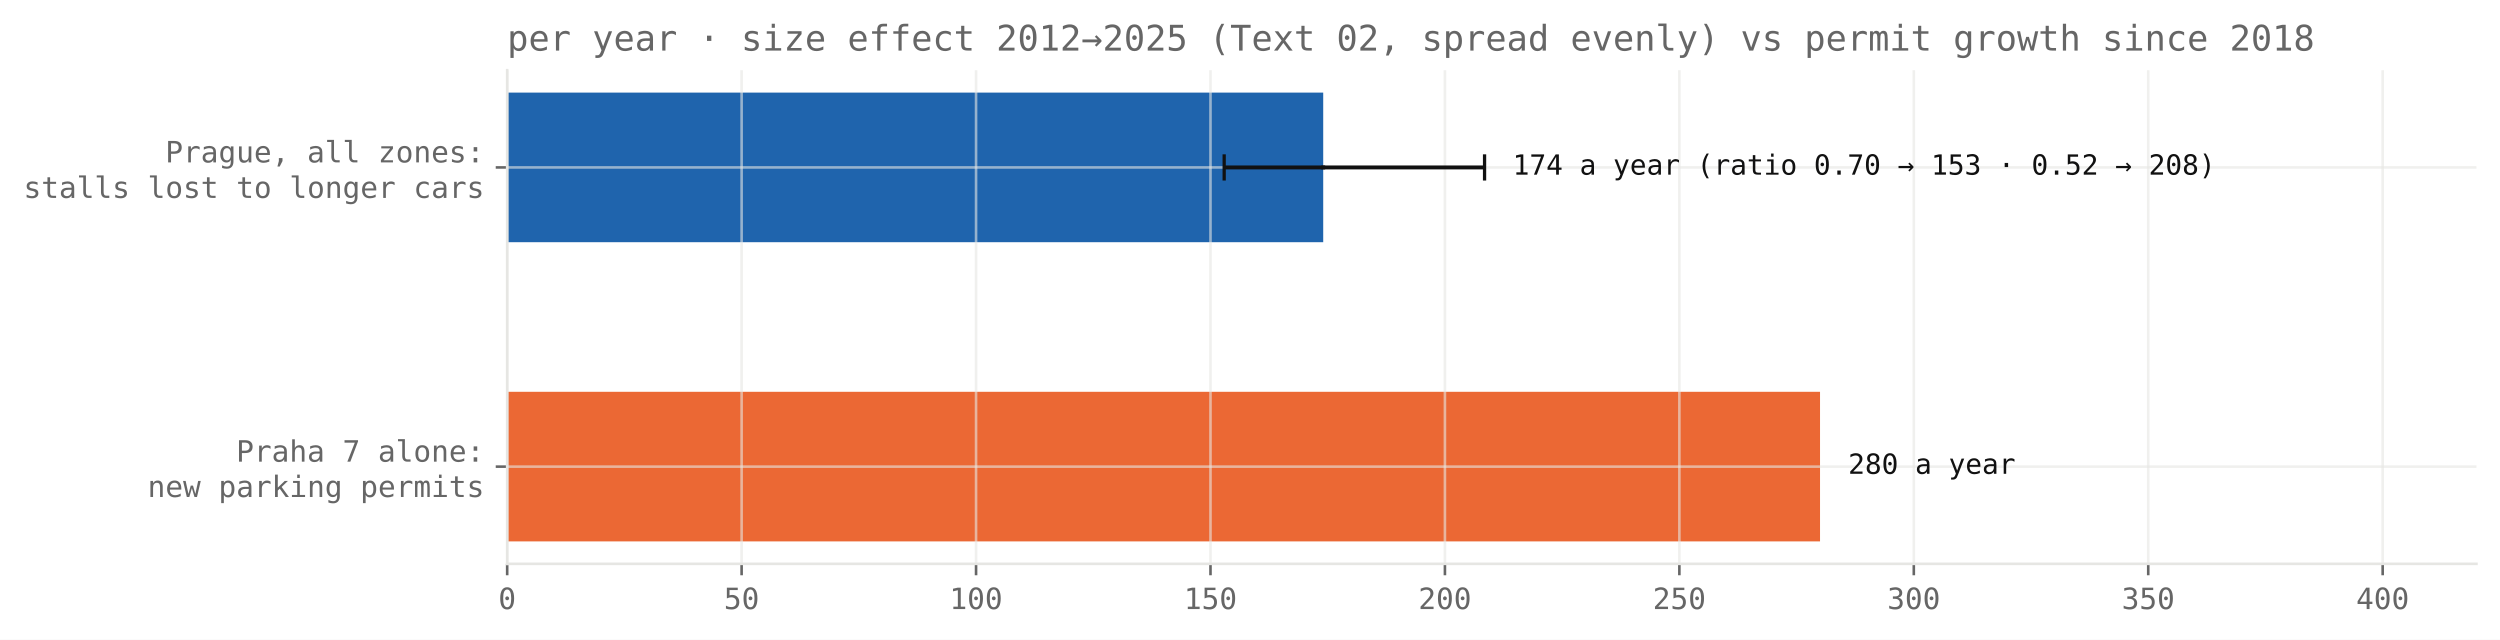
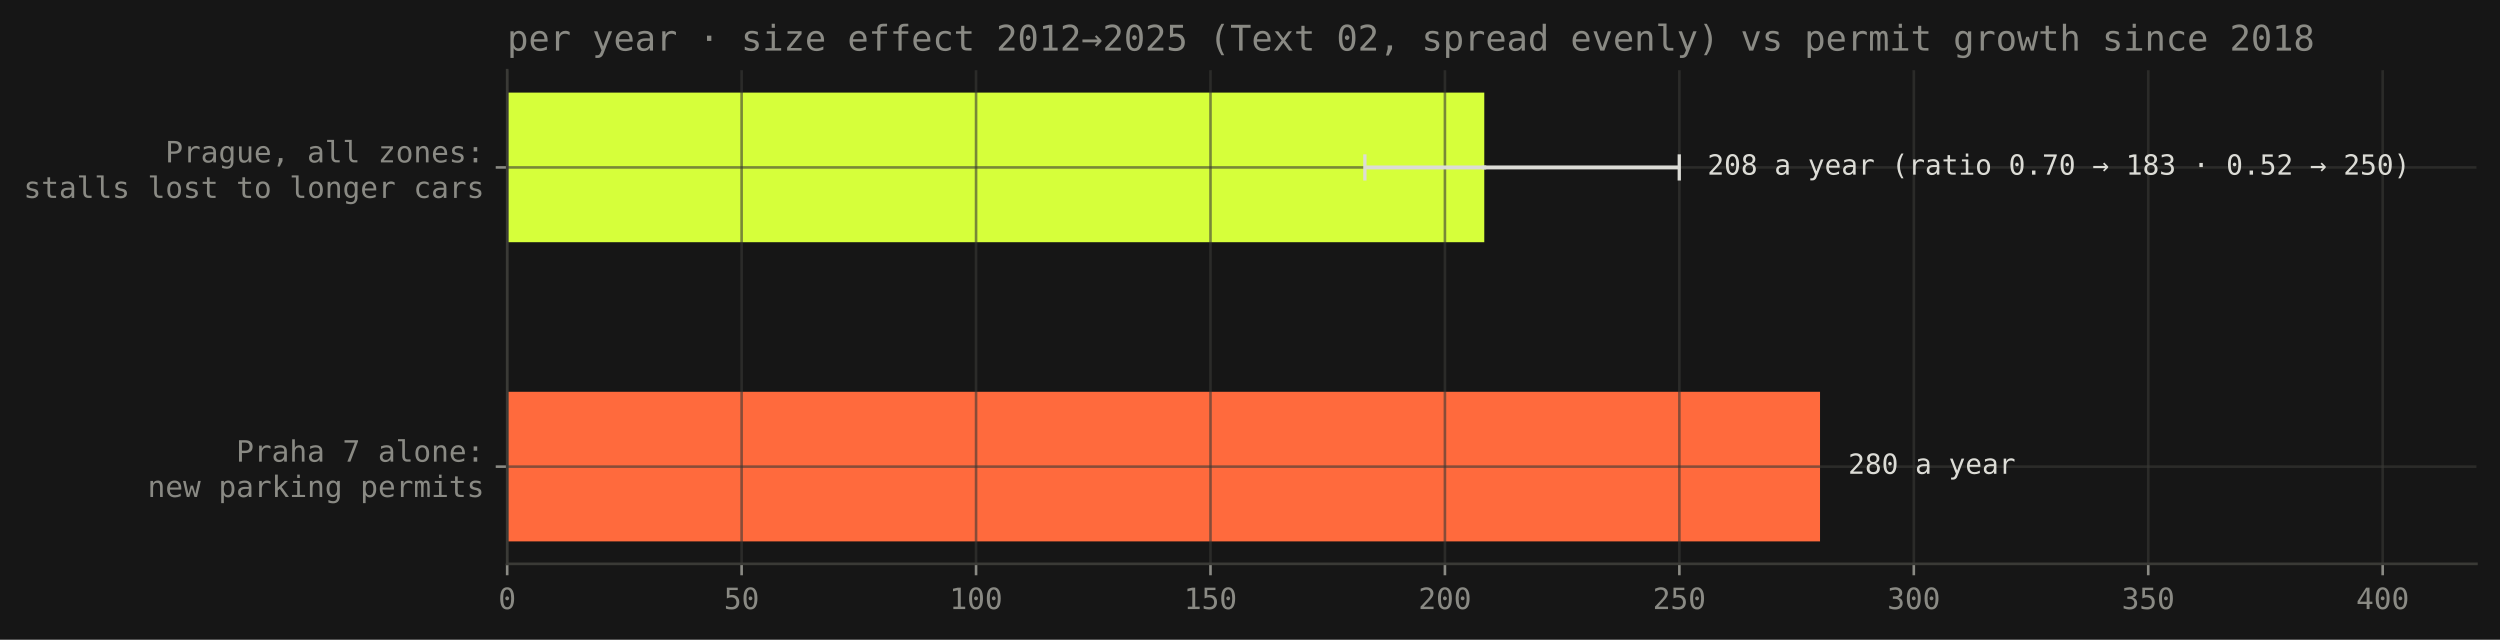
<svg xmlns="http://www.w3.org/2000/svg" xmlns:xlink="http://www.w3.org/1999/xlink" width="764.4pt" height="195.6pt" viewBox="0 0 764.4 195.6" version="1.1">
  <defs>
    <style type="text/css">*{stroke-linejoin: round; stroke-linecap: butt}</style>
  </defs>
  <g id="figure_1">
    <g id="patch_1">
-       <path d="M 0 195.6  L 764.4 195.6  L 764.4 0  L 0 0  z " style="fill: #ffffff" />
+       <path d="M 0 195.6  L 764.4 195.6  L 764.4 0  L 0 0  z " style="fill: #161616" />
    </g>
    <g id="axes_1">
      <g id="patch_2">
-         <path d="M 155.075 172.4  L 757.2 172.4  L 757.2 21.464  L 155.075 21.464  z " style="fill: #ffffff" />
+         <path d="M 155.075 172.4  L 757.2 172.4  L 757.2 21.464  L 155.075 21.464  z " style="fill: #161616" />
      </g>
      <g id="patch_3">
-         <path d="M 155.075 28.324  L 404.586 28.324  L 404.586 74.063  L 155.075 74.063  z " clip-path="url(#p555b2a4fce)" style="fill: #1f64ad" />
+         <path d="M 155.075 28.324  L 453.832 28.324  L 453.832 74.063  L 155.075 74.063  z " clip-path="url(#pb18f9bc1c2)" style="fill: #d6ff3a" />
      </g>
      <g id="patch_4">
-         <path d="M 155.075 119.801  L 556.491 119.801  L 556.491 165.539  L 155.075 165.539  z " clip-path="url(#p555b2a4fce)" style="fill: #eb6834" />
+         <path d="M 155.075 119.801  L 556.491 119.801  L 556.491 165.539  L 155.075 165.539  z " clip-path="url(#pb18f9bc1c2)" style="fill: #ff6a3d" />
      </g>
      <g id="matplotlib.axis_1">
        <g id="xtick_1">
          <g id="line2d_1">
-             <path d="M 155.075 172.4  L 155.075 21.464  " clip-path="url(#p555b2a4fce)" style="fill: none; stroke: #e6e6e3; stroke-opacity: 0.6; stroke-width: 0.8; stroke-linecap: square" />
+             <path d="M 155.075 172.4  L 155.075 21.464  " clip-path="url(#pb18f9bc1c2)" style="fill: none; stroke: #3a3a36; stroke-opacity: 0.6; stroke-width: 0.8; stroke-linecap: square" />
          </g>
          <g id="line2d_2">
            <defs>
-               <path id="m90e0a0b923" d="M 0 0  L 0 3.5  " style="stroke: #666666; stroke-width: 0.8" />
+               <path id="m7bd87a62b1" d="M 0 0  L 0 3.5  " style="stroke: #8a8a84; stroke-width: 0.8" />
            </defs>
            <g>
-               <use xlink:href="#m90e0a0b923" x="155.075" y="172.4" style="fill: #666666; stroke: #666666; stroke-width: 0.8" />
+               <use xlink:href="#m7bd87a62b1" x="155.075" y="172.4" style="fill: #8a8a84; stroke: #8a8a84; stroke-width: 0.8" />
            </g>
          </g>
          <g id="text_1">
-             <text style="font-size: 9px; font-family: 'DejaVu Sans Mono', 'Bitstream Vera Sans Mono', 'Computer Modern Typewriter', 'Andale Mono', 'Nimbus Mono L', 'Courier New', 'Courier', 'Fixed', 'Terminal', monospace; text-anchor: middle; fill: #666666" x="155.075" y="186.237" transform="rotate(-0 155.0753 186.2374)">0</text>
+             <text style="font-size: 9px; font-family: 'DejaVu Sans Mono', 'Bitstream Vera Sans Mono', 'Computer Modern Typewriter', 'Andale Mono', 'Nimbus Mono L', 'Courier New', 'Courier', 'Fixed', 'Terminal', monospace; text-anchor: middle; fill: #8a8a84" x="155.075" y="186.237" transform="rotate(-0 155.0753 186.2374)">0</text>
          </g>
        </g>
        <g id="xtick_2">
          <g id="line2d_3">
-             <path d="M 226.757 172.4  L 226.757 21.464  " clip-path="url(#p555b2a4fce)" style="fill: none; stroke: #e6e6e3; stroke-opacity: 0.6; stroke-width: 0.8; stroke-linecap: square" />
+             <path d="M 226.757 172.4  L 226.757 21.464  " clip-path="url(#pb18f9bc1c2)" style="fill: none; stroke: #3a3a36; stroke-opacity: 0.6; stroke-width: 0.8; stroke-linecap: square" />
          </g>
          <g id="line2d_4">
            <g>
-               <use xlink:href="#m90e0a0b923" x="226.757" y="172.4" style="fill: #666666; stroke: #666666; stroke-width: 0.8" />
+               <use xlink:href="#m7bd87a62b1" x="226.757" y="172.4" style="fill: #8a8a84; stroke: #8a8a84; stroke-width: 0.8" />
            </g>
          </g>
          <g id="text_2">
-             <text style="font-size: 9px; font-family: 'DejaVu Sans Mono', 'Bitstream Vera Sans Mono', 'Computer Modern Typewriter', 'Andale Mono', 'Nimbus Mono L', 'Courier New', 'Courier', 'Fixed', 'Terminal', monospace; text-anchor: middle; fill: #666666" x="226.757" y="186.237" transform="rotate(-0 226.7568 186.2374)">50</text>
+             <text style="font-size: 9px; font-family: 'DejaVu Sans Mono', 'Bitstream Vera Sans Mono', 'Computer Modern Typewriter', 'Andale Mono', 'Nimbus Mono L', 'Courier New', 'Courier', 'Fixed', 'Terminal', monospace; text-anchor: middle; fill: #8a8a84" x="226.757" y="186.237" transform="rotate(-0 226.7568 186.2374)">50</text>
          </g>
        </g>
        <g id="xtick_3">
          <g id="line2d_5">
-             <path d="M 298.438 172.4  L 298.438 21.464  " clip-path="url(#p555b2a4fce)" style="fill: none; stroke: #e6e6e3; stroke-opacity: 0.6; stroke-width: 0.8; stroke-linecap: square" />
+             <path d="M 298.438 172.4  L 298.438 21.464  " clip-path="url(#pb18f9bc1c2)" style="fill: none; stroke: #3a3a36; stroke-opacity: 0.6; stroke-width: 0.8; stroke-linecap: square" />
          </g>
          <g id="line2d_6">
            <g>
-               <use xlink:href="#m90e0a0b923" x="298.438" y="172.4" style="fill: #666666; stroke: #666666; stroke-width: 0.8" />
+               <use xlink:href="#m7bd87a62b1" x="298.438" y="172.4" style="fill: #8a8a84; stroke: #8a8a84; stroke-width: 0.8" />
            </g>
          </g>
          <g id="text_3">
-             <text style="font-size: 9px; font-family: 'DejaVu Sans Mono', 'Bitstream Vera Sans Mono', 'Computer Modern Typewriter', 'Andale Mono', 'Nimbus Mono L', 'Courier New', 'Courier', 'Fixed', 'Terminal', monospace; text-anchor: middle; fill: #666666" x="298.438" y="186.237" transform="rotate(-0 298.4382 186.2374)">100</text>
+             <text style="font-size: 9px; font-family: 'DejaVu Sans Mono', 'Bitstream Vera Sans Mono', 'Computer Modern Typewriter', 'Andale Mono', 'Nimbus Mono L', 'Courier New', 'Courier', 'Fixed', 'Terminal', monospace; text-anchor: middle; fill: #8a8a84" x="298.438" y="186.237" transform="rotate(-0 298.4382 186.2374)">100</text>
          </g>
        </g>
        <g id="xtick_4">
          <g id="line2d_7">
-             <path d="M 370.12 172.4  L 370.12 21.464  " clip-path="url(#p555b2a4fce)" style="fill: none; stroke: #e6e6e3; stroke-opacity: 0.6; stroke-width: 0.8; stroke-linecap: square" />
+             <path d="M 370.12 172.4  L 370.12 21.464  " clip-path="url(#pb18f9bc1c2)" style="fill: none; stroke: #3a3a36; stroke-opacity: 0.6; stroke-width: 0.8; stroke-linecap: square" />
          </g>
          <g id="line2d_8">
            <g>
-               <use xlink:href="#m90e0a0b923" x="370.12" y="172.4" style="fill: #666666; stroke: #666666; stroke-width: 0.8" />
+               <use xlink:href="#m7bd87a62b1" x="370.12" y="172.4" style="fill: #8a8a84; stroke: #8a8a84; stroke-width: 0.8" />
            </g>
          </g>
          <g id="text_4">
-             <text style="font-size: 9px; font-family: 'DejaVu Sans Mono', 'Bitstream Vera Sans Mono', 'Computer Modern Typewriter', 'Andale Mono', 'Nimbus Mono L', 'Courier New', 'Courier', 'Fixed', 'Terminal', monospace; text-anchor: middle; fill: #666666" x="370.12" y="186.237" transform="rotate(-0 370.1197 186.2374)">150</text>
+             <text style="font-size: 9px; font-family: 'DejaVu Sans Mono', 'Bitstream Vera Sans Mono', 'Computer Modern Typewriter', 'Andale Mono', 'Nimbus Mono L', 'Courier New', 'Courier', 'Fixed', 'Terminal', monospace; text-anchor: middle; fill: #8a8a84" x="370.12" y="186.237" transform="rotate(-0 370.1197 186.2374)">150</text>
          </g>
        </g>
        <g id="xtick_5">
          <g id="line2d_9">
-             <path d="M 441.801 172.4  L 441.801 21.464  " clip-path="url(#p555b2a4fce)" style="fill: none; stroke: #e6e6e3; stroke-opacity: 0.6; stroke-width: 0.8; stroke-linecap: square" />
+             <path d="M 441.801 172.4  L 441.801 21.464  " clip-path="url(#pb18f9bc1c2)" style="fill: none; stroke: #3a3a36; stroke-opacity: 0.6; stroke-width: 0.8; stroke-linecap: square" />
          </g>
          <g id="line2d_10">
            <g>
-               <use xlink:href="#m90e0a0b923" x="441.801" y="172.4" style="fill: #666666; stroke: #666666; stroke-width: 0.8" />
+               <use xlink:href="#m7bd87a62b1" x="441.801" y="172.4" style="fill: #8a8a84; stroke: #8a8a84; stroke-width: 0.8" />
            </g>
          </g>
          <g id="text_5">
-             <text style="font-size: 9px; font-family: 'DejaVu Sans Mono', 'Bitstream Vera Sans Mono', 'Computer Modern Typewriter', 'Andale Mono', 'Nimbus Mono L', 'Courier New', 'Courier', 'Fixed', 'Terminal', monospace; text-anchor: middle; fill: #666666" x="441.801" y="186.237" transform="rotate(-0 441.8011 186.2374)">200</text>
+             <text style="font-size: 9px; font-family: 'DejaVu Sans Mono', 'Bitstream Vera Sans Mono', 'Computer Modern Typewriter', 'Andale Mono', 'Nimbus Mono L', 'Courier New', 'Courier', 'Fixed', 'Terminal', monospace; text-anchor: middle; fill: #8a8a84" x="441.801" y="186.237" transform="rotate(-0 441.8011 186.2374)">200</text>
          </g>
        </g>
        <g id="xtick_6">
          <g id="line2d_11">
-             <path d="M 513.483 172.4  L 513.483 21.464  " clip-path="url(#p555b2a4fce)" style="fill: none; stroke: #e6e6e3; stroke-opacity: 0.6; stroke-width: 0.8; stroke-linecap: square" />
+             <path d="M 513.483 172.4  L 513.483 21.464  " clip-path="url(#pb18f9bc1c2)" style="fill: none; stroke: #3a3a36; stroke-opacity: 0.6; stroke-width: 0.8; stroke-linecap: square" />
          </g>
          <g id="line2d_12">
            <g>
-               <use xlink:href="#m90e0a0b923" x="513.483" y="172.4" style="fill: #666666; stroke: #666666; stroke-width: 0.8" />
+               <use xlink:href="#m7bd87a62b1" x="513.483" y="172.4" style="fill: #8a8a84; stroke: #8a8a84; stroke-width: 0.8" />
            </g>
          </g>
          <g id="text_6">
-             <text style="font-size: 9px; font-family: 'DejaVu Sans Mono', 'Bitstream Vera Sans Mono', 'Computer Modern Typewriter', 'Andale Mono', 'Nimbus Mono L', 'Courier New', 'Courier', 'Fixed', 'Terminal', monospace; text-anchor: middle; fill: #666666" x="513.483" y="186.237" transform="rotate(-0 513.4826 186.2374)">250</text>
+             <text style="font-size: 9px; font-family: 'DejaVu Sans Mono', 'Bitstream Vera Sans Mono', 'Computer Modern Typewriter', 'Andale Mono', 'Nimbus Mono L', 'Courier New', 'Courier', 'Fixed', 'Terminal', monospace; text-anchor: middle; fill: #8a8a84" x="513.483" y="186.237" transform="rotate(-0 513.4826 186.2374)">250</text>
          </g>
        </g>
        <g id="xtick_7">
          <g id="line2d_13">
-             <path d="M 585.164 172.4  L 585.164 21.464  " clip-path="url(#p555b2a4fce)" style="fill: none; stroke: #e6e6e3; stroke-opacity: 0.6; stroke-width: 0.8; stroke-linecap: square" />
+             <path d="M 585.164 172.4  L 585.164 21.464  " clip-path="url(#pb18f9bc1c2)" style="fill: none; stroke: #3a3a36; stroke-opacity: 0.6; stroke-width: 0.8; stroke-linecap: square" />
          </g>
          <g id="line2d_14">
            <g>
-               <use xlink:href="#m90e0a0b923" x="585.164" y="172.4" style="fill: #666666; stroke: #666666; stroke-width: 0.8" />
+               <use xlink:href="#m7bd87a62b1" x="585.164" y="172.4" style="fill: #8a8a84; stroke: #8a8a84; stroke-width: 0.8" />
            </g>
          </g>
          <g id="text_7">
-             <text style="font-size: 9px; font-family: 'DejaVu Sans Mono', 'Bitstream Vera Sans Mono', 'Computer Modern Typewriter', 'Andale Mono', 'Nimbus Mono L', 'Courier New', 'Courier', 'Fixed', 'Terminal', monospace; text-anchor: middle; fill: #666666" x="585.164" y="186.237" transform="rotate(-0 585.164 186.2374)">300</text>
+             <text style="font-size: 9px; font-family: 'DejaVu Sans Mono', 'Bitstream Vera Sans Mono', 'Computer Modern Typewriter', 'Andale Mono', 'Nimbus Mono L', 'Courier New', 'Courier', 'Fixed', 'Terminal', monospace; text-anchor: middle; fill: #8a8a84" x="585.164" y="186.237" transform="rotate(-0 585.164 186.2374)">300</text>
          </g>
        </g>
        <g id="xtick_8">
          <g id="line2d_15">
-             <path d="M 656.845 172.4  L 656.845 21.464  " clip-path="url(#p555b2a4fce)" style="fill: none; stroke: #e6e6e3; stroke-opacity: 0.6; stroke-width: 0.8; stroke-linecap: square" />
+             <path d="M 656.845 172.4  L 656.845 21.464  " clip-path="url(#pb18f9bc1c2)" style="fill: none; stroke: #3a3a36; stroke-opacity: 0.6; stroke-width: 0.8; stroke-linecap: square" />
          </g>
          <g id="line2d_16">
            <g>
-               <use xlink:href="#m90e0a0b923" x="656.845" y="172.4" style="fill: #666666; stroke: #666666; stroke-width: 0.8" />
+               <use xlink:href="#m7bd87a62b1" x="656.845" y="172.4" style="fill: #8a8a84; stroke: #8a8a84; stroke-width: 0.8" />
            </g>
          </g>
          <g id="text_8">
-             <text style="font-size: 9px; font-family: 'DejaVu Sans Mono', 'Bitstream Vera Sans Mono', 'Computer Modern Typewriter', 'Andale Mono', 'Nimbus Mono L', 'Courier New', 'Courier', 'Fixed', 'Terminal', monospace; text-anchor: middle; fill: #666666" x="656.845" y="186.237" transform="rotate(-0 656.8455 186.2374)">350</text>
+             <text style="font-size: 9px; font-family: 'DejaVu Sans Mono', 'Bitstream Vera Sans Mono', 'Computer Modern Typewriter', 'Andale Mono', 'Nimbus Mono L', 'Courier New', 'Courier', 'Fixed', 'Terminal', monospace; text-anchor: middle; fill: #8a8a84" x="656.845" y="186.237" transform="rotate(-0 656.8455 186.2374)">350</text>
          </g>
        </g>
        <g id="xtick_9">
          <g id="line2d_17">
-             <path d="M 728.527 172.4  L 728.527 21.464  " clip-path="url(#p555b2a4fce)" style="fill: none; stroke: #e6e6e3; stroke-opacity: 0.6; stroke-width: 0.8; stroke-linecap: square" />
+             <path d="M 728.527 172.4  L 728.527 21.464  " clip-path="url(#pb18f9bc1c2)" style="fill: none; stroke: #3a3a36; stroke-opacity: 0.6; stroke-width: 0.8; stroke-linecap: square" />
          </g>
          <g id="line2d_18">
            <g>
-               <use xlink:href="#m90e0a0b923" x="728.527" y="172.4" style="fill: #666666; stroke: #666666; stroke-width: 0.8" />
+               <use xlink:href="#m7bd87a62b1" x="728.527" y="172.4" style="fill: #8a8a84; stroke: #8a8a84; stroke-width: 0.8" />
            </g>
          </g>
          <g id="text_9">
-             <text style="font-size: 9px; font-family: 'DejaVu Sans Mono', 'Bitstream Vera Sans Mono', 'Computer Modern Typewriter', 'Andale Mono', 'Nimbus Mono L', 'Courier New', 'Courier', 'Fixed', 'Terminal', monospace; text-anchor: middle; fill: #666666" x="728.527" y="186.237" transform="rotate(-0 728.5269 186.2374)">400</text>
+             <text style="font-size: 9px; font-family: 'DejaVu Sans Mono', 'Bitstream Vera Sans Mono', 'Computer Modern Typewriter', 'Andale Mono', 'Nimbus Mono L', 'Courier New', 'Courier', 'Fixed', 'Terminal', monospace; text-anchor: middle; fill: #8a8a84" x="728.527" y="186.237" transform="rotate(-0 728.5269 186.2374)">400</text>
          </g>
        </g>
      </g>
      <g id="matplotlib.axis_2">
        <g id="ytick_1">
          <g id="line2d_19">
-             <path d="M 155.075 51.193  L 757.2 51.193  " clip-path="url(#p555b2a4fce)" style="fill: none; stroke: #e6e6e3; stroke-opacity: 0.6; stroke-width: 0.8; stroke-linecap: square" />
+             <path d="M 155.075 51.193  L 757.2 51.193  " clip-path="url(#pb18f9bc1c2)" style="fill: none; stroke: #3a3a36; stroke-opacity: 0.6; stroke-width: 0.8; stroke-linecap: square" />
          </g>
          <g id="line2d_20">
            <defs>
-               <path id="m0a0158df7d" d="M 0 0  L -3.5 0  " style="stroke: #666666; stroke-width: 0.8" />
+               <path id="m536b81556c" d="M 0 0  L -3.5 0  " style="stroke: #8a8a84; stroke-width: 0.8" />
            </defs>
            <g>
-               <use xlink:href="#m0a0158df7d" x="155.075" y="51.193" style="fill: #666666; stroke: #666666; stroke-width: 0.8" />
+               <use xlink:href="#m536b81556c" x="155.075" y="51.193" style="fill: #8a8a84; stroke: #8a8a84; stroke-width: 0.8" />
            </g>
          </g>
          <g id="text_10">
-             <text style="font-size: 9px; font-family: 'DejaVu Sans Mono', 'Bitstream Vera Sans Mono', 'Computer Modern Typewriter', 'Andale Mono', 'Nimbus Mono L', 'Courier New', 'Courier', 'Fixed', 'Terminal', monospace; fill: #666666" transform="translate(50.54625 49.66198)">Prague, all zones:</text>
-             <text style="font-size: 9px; font-family: 'DejaVu Sans Mono', 'Bitstream Vera Sans Mono', 'Computer Modern Typewriter', 'Andale Mono', 'Nimbus Mono L', 'Courier New', 'Courier', 'Fixed', 'Terminal', monospace; fill: #666666" transform="translate(7.2 60.51225)">stalls lost to longer cars</text>
+             <text style="font-size: 9px; font-family: 'DejaVu Sans Mono', 'Bitstream Vera Sans Mono', 'Computer Modern Typewriter', 'Andale Mono', 'Nimbus Mono L', 'Courier New', 'Courier', 'Fixed', 'Terminal', monospace; fill: #8a8a84" transform="translate(50.54625 49.66198)">Prague, all zones:</text>
+             <text style="font-size: 9px; font-family: 'DejaVu Sans Mono', 'Bitstream Vera Sans Mono', 'Computer Modern Typewriter', 'Andale Mono', 'Nimbus Mono L', 'Courier New', 'Courier', 'Fixed', 'Terminal', monospace; fill: #8a8a84" transform="translate(7.2 60.51225)">stalls lost to longer cars</text>
          </g>
        </g>
        <g id="ytick_2">
          <g id="line2d_21">
-             <path d="M 155.075 142.67  L 757.2 142.67  " clip-path="url(#p555b2a4fce)" style="fill: none; stroke: #e6e6e3; stroke-opacity: 0.6; stroke-width: 0.8; stroke-linecap: square" />
+             <path d="M 155.075 142.67  L 757.2 142.67  " clip-path="url(#pb18f9bc1c2)" style="fill: none; stroke: #3a3a36; stroke-opacity: 0.6; stroke-width: 0.8; stroke-linecap: square" />
          </g>
          <g id="line2d_22">
            <g>
-               <use xlink:href="#m0a0158df7d" x="155.075" y="142.67" style="fill: #666666; stroke: #666666; stroke-width: 0.8" />
+               <use xlink:href="#m536b81556c" x="155.075" y="142.67" style="fill: #8a8a84; stroke: #8a8a84; stroke-width: 0.8" />
            </g>
          </g>
          <g id="text_11">
-             <text style="font-size: 9px; font-family: 'DejaVu Sans Mono', 'Bitstream Vera Sans Mono', 'Computer Modern Typewriter', 'Andale Mono', 'Nimbus Mono L', 'Courier New', 'Courier', 'Fixed', 'Terminal', monospace; fill: #666666" transform="translate(72.21937 141.1621)">Praha 7 alone:</text>
-             <text style="font-size: 9px; font-family: 'DejaVu Sans Mono', 'Bitstream Vera Sans Mono', 'Computer Modern Typewriter', 'Andale Mono', 'Nimbus Mono L', 'Courier New', 'Courier', 'Fixed', 'Terminal', monospace; fill: #666666" transform="translate(45.12797 151.9646)">new parking permits</text>
+             <text style="font-size: 9px; font-family: 'DejaVu Sans Mono', 'Bitstream Vera Sans Mono', 'Computer Modern Typewriter', 'Andale Mono', 'Nimbus Mono L', 'Courier New', 'Courier', 'Fixed', 'Terminal', monospace; fill: #8a8a84" transform="translate(72.21937 141.1621)">Praha 7 alone:</text>
+             <text style="font-size: 9px; font-family: 'DejaVu Sans Mono', 'Bitstream Vera Sans Mono', 'Computer Modern Typewriter', 'Andale Mono', 'Nimbus Mono L', 'Courier New', 'Courier', 'Fixed', 'Terminal', monospace; fill: #8a8a84" transform="translate(45.12797 151.9646)">new parking permits</text>
          </g>
        </g>
      </g>
      <g id="LineCollection_1">
-         <path d="M 374.304 51.193  L 453.919 51.193  " clip-path="url(#p555b2a4fce)" style="fill: none; stroke: #111111; stroke-width: 1.2" />
+         <path d="M 417.326 51.193  L 513.454 51.193  " clip-path="url(#pb18f9bc1c2)" style="fill: none; stroke: #dcdcd6; stroke-width: 1.2" />
      </g>
      <g id="line2d_23">
        <defs>
-           <path id="mb619da5c19" d="M 0 4  L 0 -4  " style="stroke: #111111" />
+           <path id="m5f66c5a16b" d="M 0 4  L 0 -4  " style="stroke: #dcdcd6" />
        </defs>
-         <g clip-path="url(#p555b2a4fce)">
-           <use xlink:href="#mb619da5c19" x="374.304" y="51.193" style="fill: #111111; stroke: #111111" />
+         <g clip-path="url(#pb18f9bc1c2)">
+           <use xlink:href="#m5f66c5a16b" x="417.326" y="51.193" style="fill: #dcdcd6; stroke: #dcdcd6" />
        </g>
      </g>
      <g id="line2d_24">
-         <g clip-path="url(#p555b2a4fce)">
-           <use xlink:href="#mb619da5c19" x="453.919" y="51.193" style="fill: #111111; stroke: #111111" />
+         <g clip-path="url(#pb18f9bc1c2)">
+           <use xlink:href="#m5f66c5a16b" x="513.454" y="51.193" style="fill: #dcdcd6; stroke: #dcdcd6" />
        </g>
      </g>
      <g id="line2d_25">
-         <path d="M 404.586 51.193  " clip-path="url(#p555b2a4fce)" style="fill: none; stroke: #111111; stroke-width: 1.2; stroke-linecap: square" />
+         <path d="M 453.832 51.193  " clip-path="url(#pb18f9bc1c2)" style="fill: none; stroke: #dcdcd6; stroke-width: 1.2; stroke-linecap: square" />
      </g>
      <g id="patch_5">
-         <path d="M 155.075 172.4  L 155.075 21.464  " style="fill: none; stroke: #e6e6e3; stroke-width: 0.8; stroke-linejoin: miter; stroke-linecap: square" />
+         <path d="M 155.075 172.4  L 155.075 21.464  " style="fill: none; stroke: #3a3a36; stroke-width: 0.8; stroke-linejoin: miter; stroke-linecap: square" />
      </g>
      <g id="patch_6">
-         <path d="M 155.075 172.4  L 757.2 172.4  " style="fill: none; stroke: #e6e6e3; stroke-width: 0.8; stroke-linejoin: miter; stroke-linecap: square" />
+         <path d="M 155.075 172.4  L 757.2 172.4  " style="fill: none; stroke: #3a3a36; stroke-width: 0.8; stroke-linejoin: miter; stroke-linecap: square" />
      </g>
      <g id="text_12">
-         <text style="font-size: 8.5px; font-family: 'DejaVu Sans Mono', 'Bitstream Vera Sans Mono', 'Computer Modern Typewriter', 'Andale Mono', 'Nimbus Mono L', 'Courier New', 'Courier', 'Fixed', 'Terminal', monospace; text-anchor: start; fill: #111111" x="462.521" y="53.402" transform="rotate(-0 462.5212 53.40181)">174 a year   (ratio 0.70 → 153 · 0.52 → 208)</text>
+         <text style="font-size: 8.5px; font-family: 'DejaVu Sans Mono', 'Bitstream Vera Sans Mono', 'Computer Modern Typewriter', 'Andale Mono', 'Nimbus Mono L', 'Courier New', 'Courier', 'Fixed', 'Terminal', monospace; text-anchor: start; fill: #dcdcd6" x="522.056" y="53.402" transform="rotate(-0 522.0555 53.40181)">208 a year   (ratio 0.70 → 183 · 0.52 → 250)</text>
      </g>
      <g id="text_13">
-         <text style="font-size: 8.5px; font-family: 'DejaVu Sans Mono', 'Bitstream Vera Sans Mono', 'Computer Modern Typewriter', 'Andale Mono', 'Nimbus Mono L', 'Courier New', 'Courier', 'Fixed', 'Terminal', monospace; text-anchor: start; fill: #111111" x="565.093" y="144.878" transform="rotate(-0 565.0932 144.8777)">280 a year</text>
+         <text style="font-size: 8.5px; font-family: 'DejaVu Sans Mono', 'Bitstream Vera Sans Mono', 'Computer Modern Typewriter', 'Andale Mono', 'Nimbus Mono L', 'Courier New', 'Courier', 'Fixed', 'Terminal', monospace; text-anchor: start; fill: #dcdcd6" x="565.093" y="144.878" transform="rotate(-0 565.0932 144.8777)">280 a year</text>
      </g>
      <g id="text_14">
-         <text style="font-size: 10.8px; font-family: 'DejaVu Sans Mono', 'Bitstream Vera Sans Mono', 'Computer Modern Typewriter', 'Andale Mono', 'Nimbus Mono L', 'Courier New', 'Courier', 'Fixed', 'Terminal', monospace; text-anchor: start; fill: #666666" x="155.075" y="15.464" transform="rotate(-0 155.0753 15.46369)">per year · size effect 2012→2025 (Text 02, spread evenly) vs permit growth since 2018</text>
+         <text style="font-size: 10.8px; font-family: 'DejaVu Sans Mono', 'Bitstream Vera Sans Mono', 'Computer Modern Typewriter', 'Andale Mono', 'Nimbus Mono L', 'Courier New', 'Courier', 'Fixed', 'Terminal', monospace; text-anchor: start; fill: #8a8a84" x="155.075" y="15.464" transform="rotate(-0 155.0753 15.46369)">per year · size effect 2012→2025 (Text 02, spread evenly) vs permit growth since 2018</text>
      </g>
    </g>
  </g>
  <defs>
-     <clipPath id="p555b2a4fce">
+     <clipPath id="pb18f9bc1c2">
      <rect x="155.075" y="21.464" width="602.124" height="150.936" />
    </clipPath>
  </defs>
</svg>
